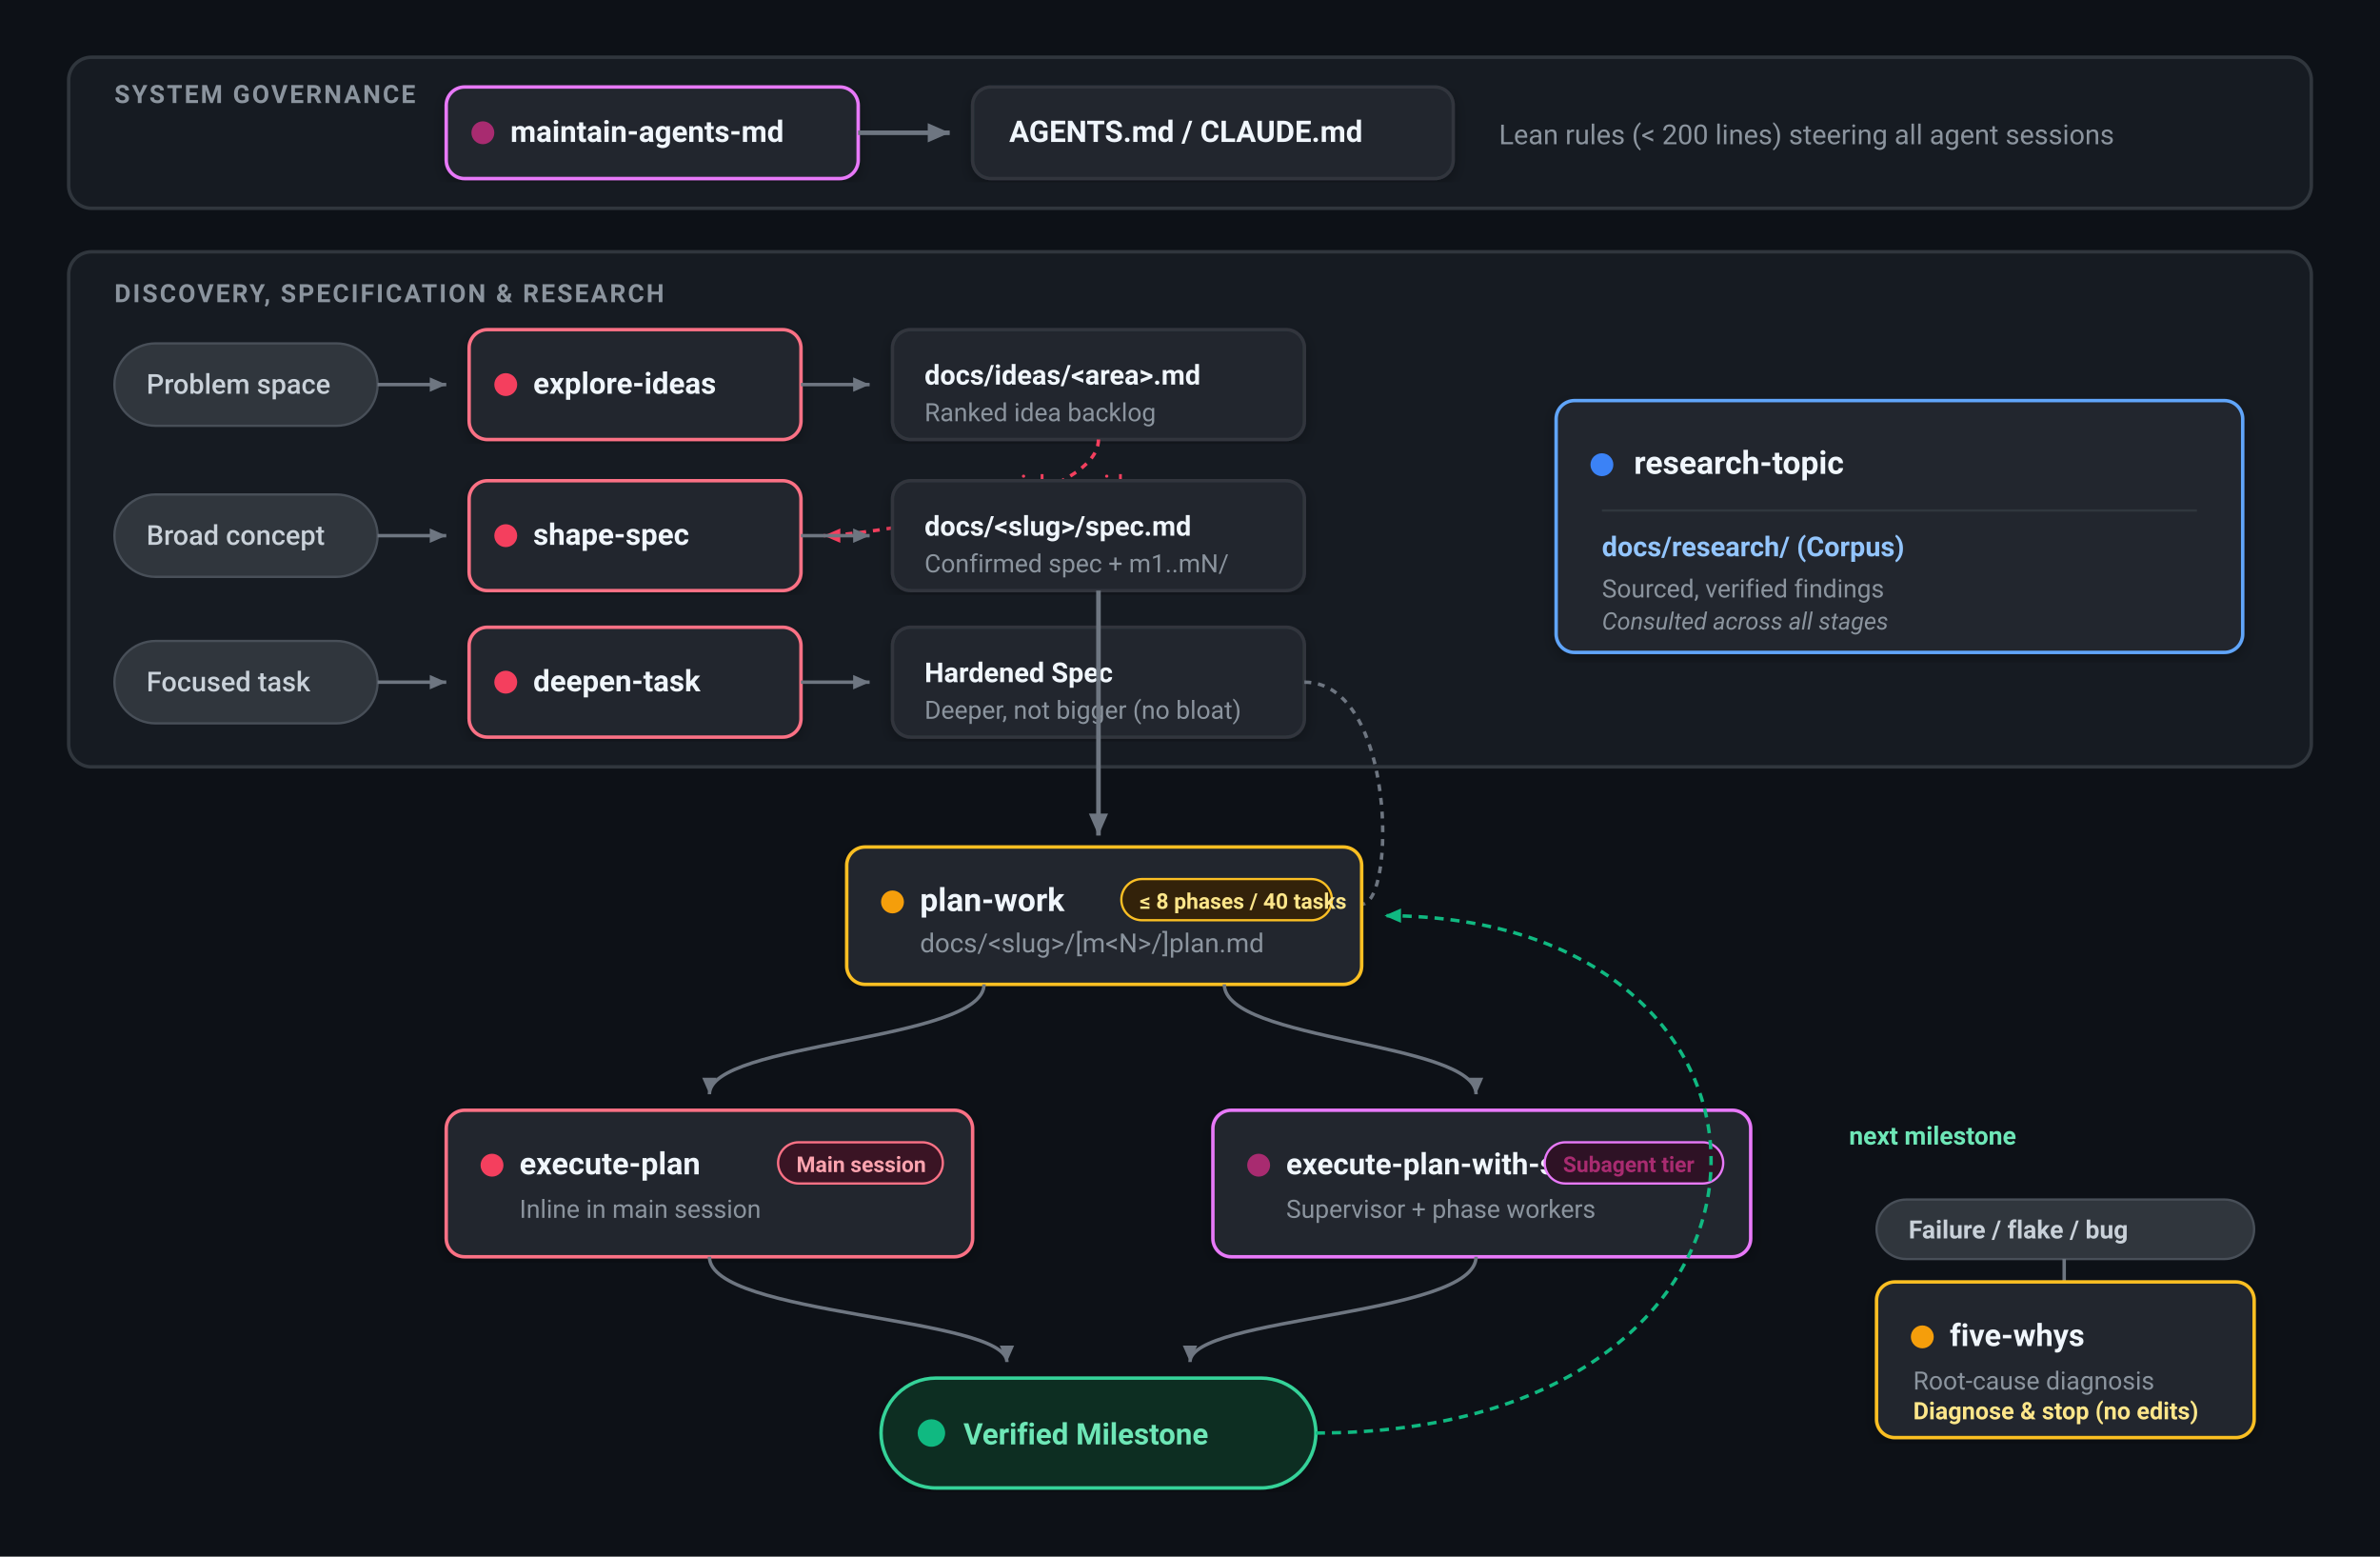
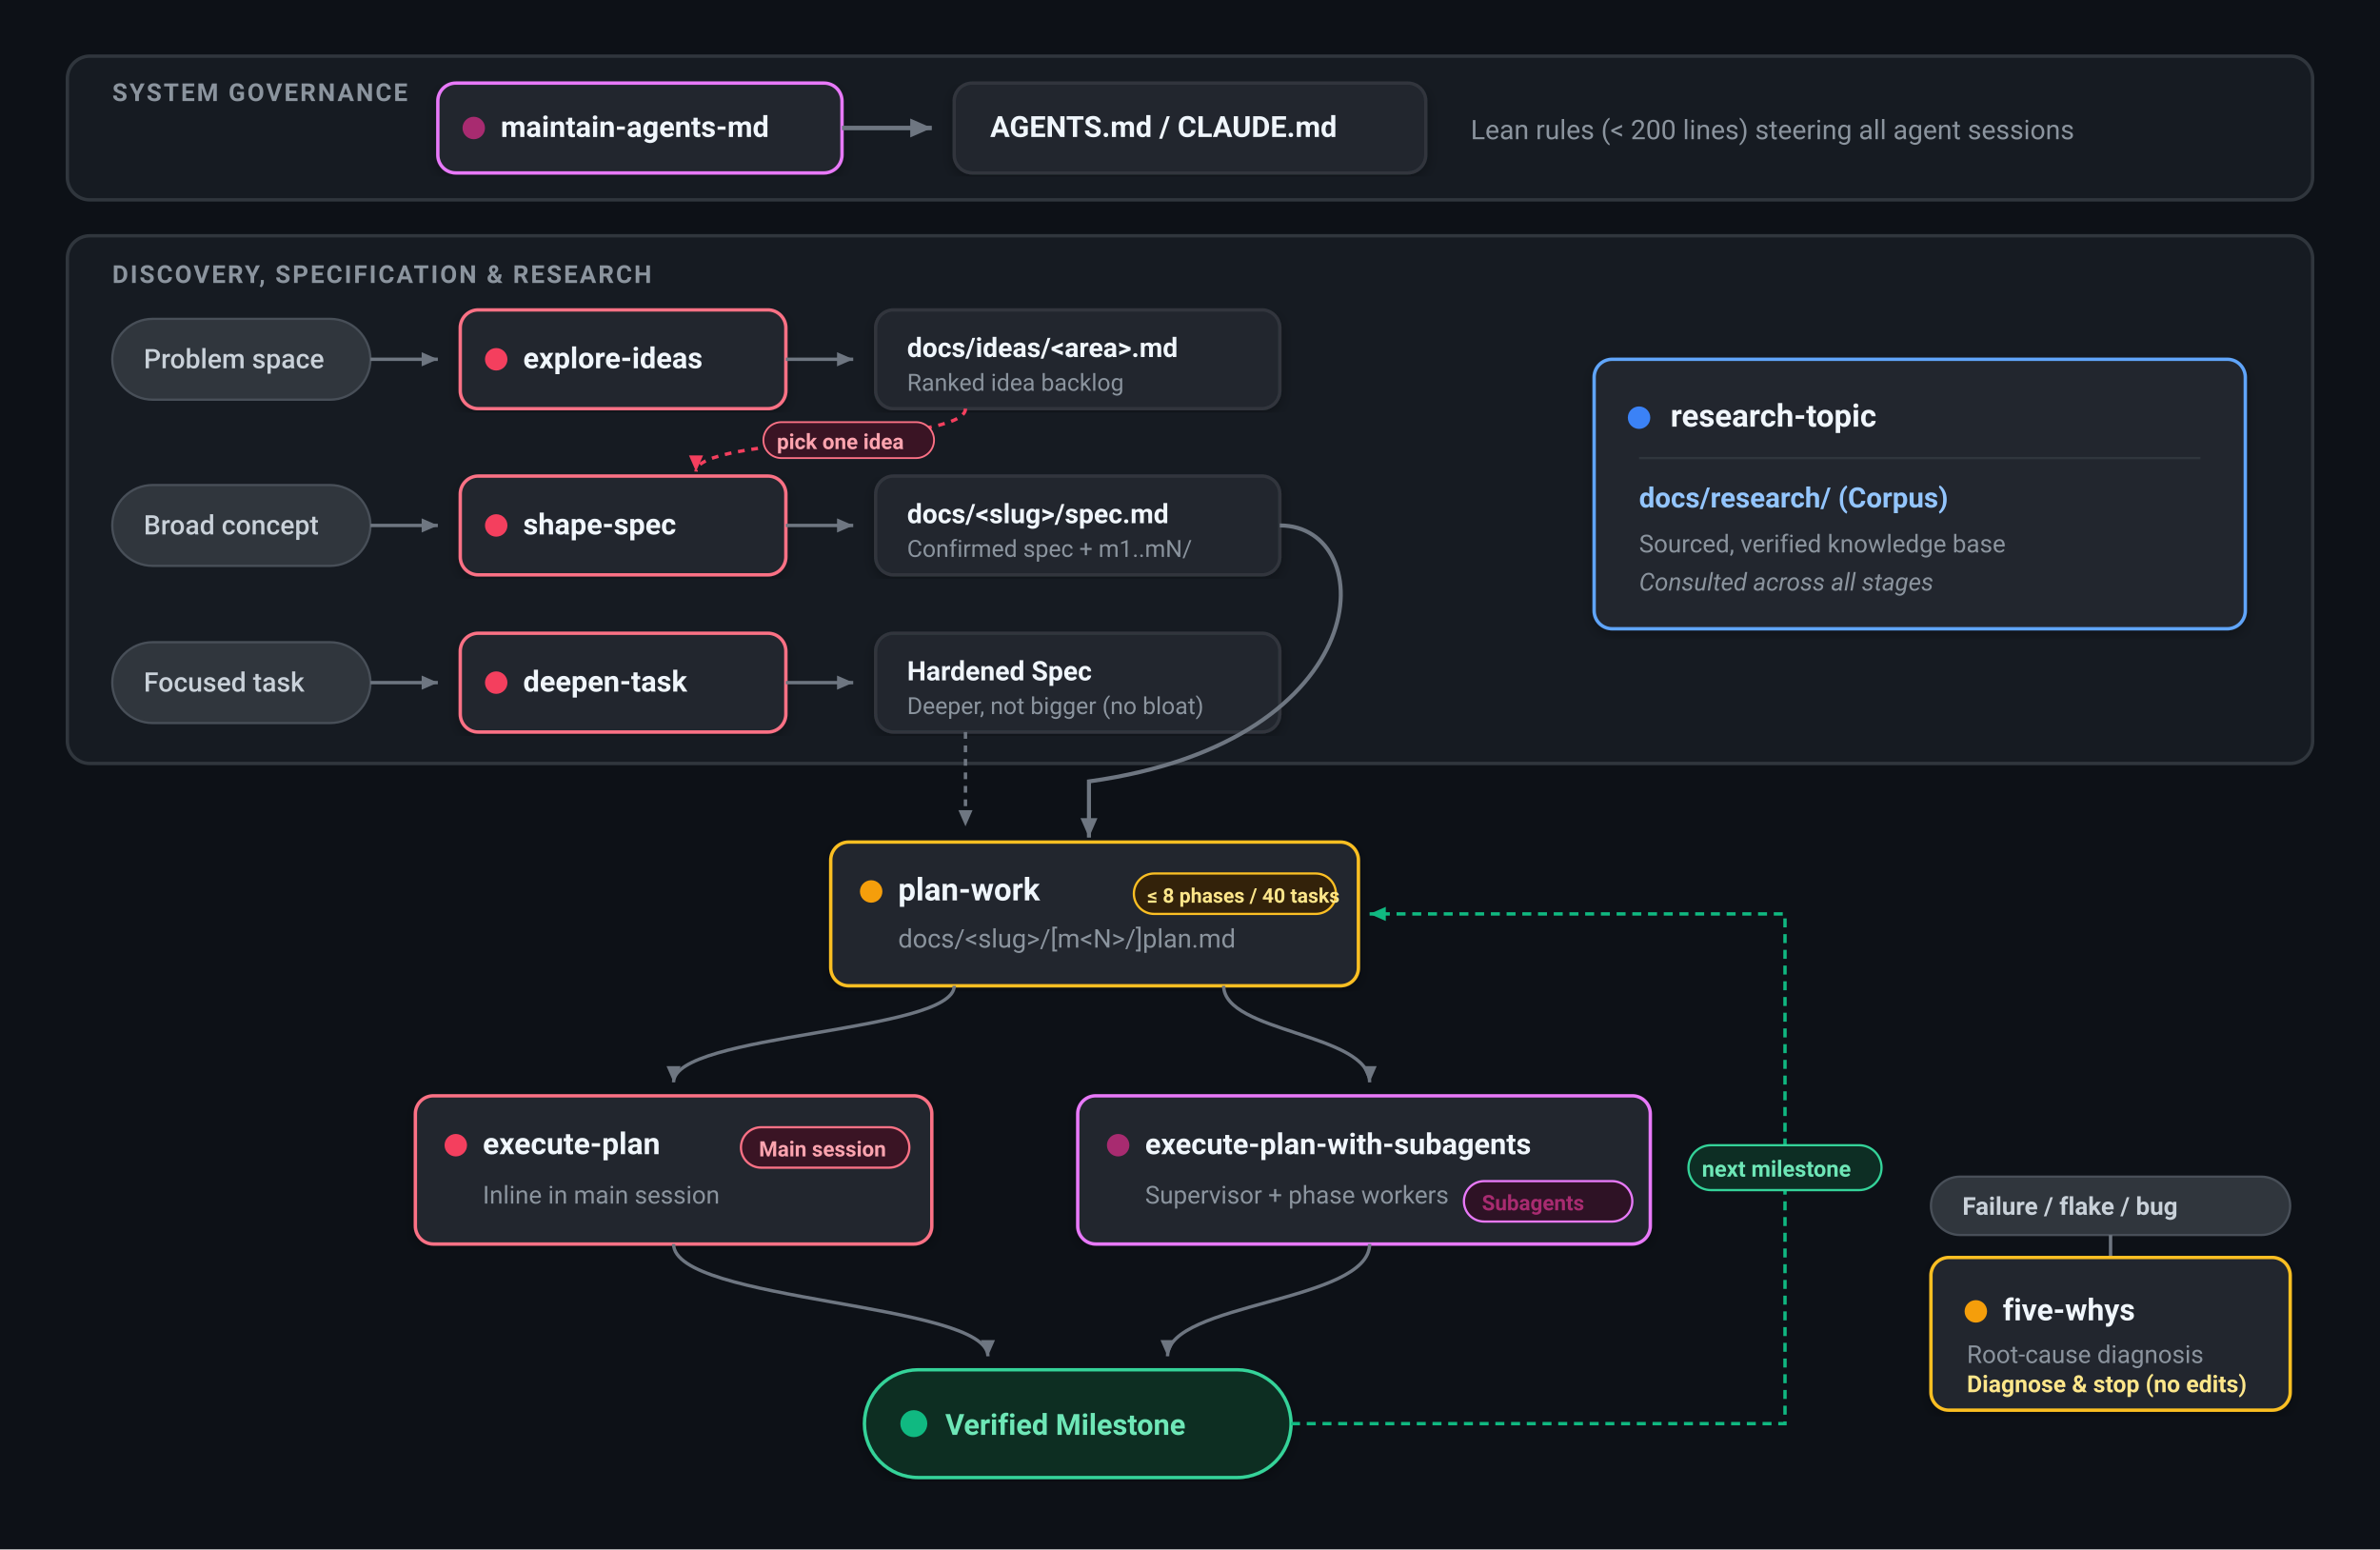
- <svg xmlns="http://www.w3.org/2000/svg" viewBox="0 0 1040 680" width="100%" height="100%" style="background-color: #0D1117; font-family: -apple-system, BlinkMacSystemFont, 'Segoe UI', Roboto, Helvetica, Arial, sans-serif;">
+ <svg xmlns="http://www.w3.org/2000/svg" viewBox="0 0 1060 690" width="100%" height="100%" style="background-color: #0D1117; font-family: -apple-system, BlinkMacSystemFont, 'Segoe UI', Roboto, Helvetica, Arial, sans-serif;">
  <defs>
    <marker id="arrow-dark" viewBox="0 0 10 10" refX="8" refY="5" markerWidth="6" markerHeight="6" orient="auto-start-reverse">
      <path d="M 0 1.5 L 8 5 L 0 8.5 z" fill="#6E7681" />
    </marker>
    <marker id="arrow-pink-dark" viewBox="0 0 10 10" refX="8" refY="5" markerWidth="6" markerHeight="6" orient="auto-start-reverse">
      <path d="M 0 1.5 L 8 5 L 0 8.5 z" fill="#F43F5E" />
    </marker>
    <marker id="arrow-emerald-dark" viewBox="0 0 10 10" refX="8" refY="5" markerWidth="6" markerHeight="6" orient="auto-start-reverse">
      <path d="M 0 1.5 L 8 5 L 0 8.5 z" fill="#10B981" />
    </marker>
    <filter id="shadow-dark" x="-4%" y="-4%" width="108%" height="108%">
      <feDropShadow dx="0" dy="2" stdDeviation="3" flood-color="rgba(0,0,0,0.3)" />
    </filter>
  </defs>
-   <rect width="1040" height="680" fill="#0D1117" />
-   <rect x="30" y="25" width="980" height="66" rx="10" fill="#161B22" stroke="#30363D" stroke-width="1.5" />
+   <rect width="1060" height="690" fill="#0D1117" />
+   <rect x="30" y="25" width="1000" height="64" rx="10" fill="#161B22" stroke="#30363D" stroke-width="1.5" />
  <text x="50" y="45" font-size="11" font-weight="700" fill="#8B949E" letter-spacing="0.08em">SYSTEM GOVERNANCE</text>
-   <g transform="translate(195, 38)">
+   <g transform="translate(195, 37)">
    <rect width="180" height="40" rx="8" fill="#21262D" stroke="#E879F9" stroke-width="1.5" filter="url(#shadow-dark)" />
    <circle cx="16" cy="20" r="5" fill="#A82B70" />
    <text x="28" y="24" font-size="13" font-weight="600" fill="#F0F6FC">maintain-agents-md</text>
  </g>
-   <path d="M 375 58 L 415 58" fill="none" stroke="#6E7681" stroke-width="2" marker-end="url(#arrow-dark)" />
-   <g transform="translate(425, 38)">
+   <path d="M 375 57 L 415 57" fill="none" stroke="#6E7681" stroke-width="2" marker-end="url(#arrow-dark)" />
+   <g transform="translate(425, 37)">
    <rect width="210" height="40" rx="8" fill="#21262D" stroke="#30363D" stroke-width="1.5" filter="url(#shadow-dark)" />
    <text x="16" y="24" font-size="13" font-weight="600" fill="#F0F6FC">AGENTS.md / CLAUDE.md</text>
  </g>
-   <text x="655" y="63" font-size="12" fill="#8B949E">Lean rules (&lt; 200 lines) steering all agent sessions</text>
-   <rect x="30" y="110" width="980" height="225" rx="10" fill="#161B22" stroke="#30363D" stroke-width="1.5" />
-   <text x="50" y="132" font-size="11" font-weight="700" fill="#8B949E" letter-spacing="0.08em">DISCOVERY, SPECIFICATION &amp; RESEARCH</text>
-   <g transform="translate(50, 150)">
+   <text x="655" y="62" font-size="12" fill="#8B949E">Lean rules (&lt; 200 lines) steering all agent sessions</text>
+   <rect x="30" y="105" width="1000" height="235" rx="10" fill="#161B22" stroke="#30363D" stroke-width="1.5" />
+   <text x="50" y="126" font-size="11" font-weight="700" fill="#8B949E" letter-spacing="0.08em">DISCOVERY, SPECIFICATION &amp; RESEARCH</text>
+   <g transform="translate(50, 142)">
    <rect width="115" height="36" rx="18" fill="#30363D" stroke="#484F58" stroke-width="1" />
    <text x="14" y="22" font-size="12" font-weight="500" fill="#C9D1D9">Problem space</text>
  </g>
-   <path d="M 165 168 L 195 168" fill="none" stroke="#6E7681" stroke-width="1.5" marker-end="url(#arrow-dark)" />
-   <g transform="translate(205, 144)">
-     <rect width="145" height="48" rx="8" fill="#21262D" stroke="#FB7185" stroke-width="1.5" filter="url(#shadow-dark)" />
-     <circle cx="16" cy="24" r="5" fill="#F43F5E" />
-     <text x="28" y="28" font-size="13" font-weight="600" fill="#F0F6FC">explore-ideas</text>
+   <path d="M 165 160 L 195 160" fill="none" stroke="#6E7681" stroke-width="1.5" marker-end="url(#arrow-dark)" />
+   <g transform="translate(205, 138)">
+     <rect width="145" height="44" rx="8" fill="#21262D" stroke="#FB7185" stroke-width="1.5" filter="url(#shadow-dark)" />
+     <circle cx="16" cy="22" r="5" fill="#F43F5E" />
+     <text x="28" y="26" font-size="13" font-weight="600" fill="#F0F6FC">explore-ideas</text>
  </g>
-   <path d="M 350 168 L 380 168" fill="none" stroke="#6E7681" stroke-width="1.5" marker-end="url(#arrow-dark)" />
-   <g transform="translate(390, 144)">
-     <rect width="180" height="48" rx="8" fill="#21262D" stroke="#30363D" stroke-width="1.5" filter="url(#shadow-dark)" />
-     <text x="14" y="24" font-size="12" font-weight="600" fill="#F0F6FC">docs/ideas/&lt;area&gt;.md</text>
-     <text x="14" y="40" font-size="11" fill="#8B949E">Ranked idea backlog</text>
+   <path d="M 350 160 L 380 160" fill="none" stroke="#6E7681" stroke-width="1.5" marker-end="url(#arrow-dark)" />
+   <g transform="translate(390, 138)">
+     <rect width="180" height="44" rx="8" fill="#21262D" stroke="#30363D" stroke-width="1.5" filter="url(#shadow-dark)" />
+     <text x="14" y="21" font-size="12" font-weight="600" fill="#F0F6FC">docs/ideas/&lt;area&gt;.md</text>
+     <text x="14" y="36" font-size="10.5" fill="#8B949E">Ranked idea backlog</text>
  </g>
-   <path d="M 480 192 C 480 220 375 234 360 234" fill="none" stroke="#F43F5E" stroke-width="1.5" stroke-dasharray="3 3" marker-end="url(#arrow-pink-dark)" />
-   <text x="440" y="215" font-size="10.5" font-weight="500" fill="#F43F5E">pick one idea</text>
+   <path d="M 430 182 C 430 198, 310 194, 310 210" fill="none" stroke="#F43F5E" stroke-width="1.5" stroke-dasharray="3 3" marker-end="url(#arrow-pink-dark)" />
+   <rect x="340" y="188" width="76" height="16" rx="8" fill="#3A1424" stroke="#FB7185" stroke-width="0.8" />
+   <text x="346" y="200" font-size="9.5" font-weight="600" fill="#FDA4AF">pick one idea</text>
  <g transform="translate(50, 216)">
    <rect width="115" height="36" rx="18" fill="#30363D" stroke="#484F58" stroke-width="1" />
    <text x="14" y="22" font-size="12" font-weight="500" fill="#C9D1D9">Broad concept</text>
  </g>
  <path d="M 165 234 L 195 234" fill="none" stroke="#6E7681" stroke-width="1.5" marker-end="url(#arrow-dark)" />
-   <g transform="translate(205, 210)">
-     <rect width="145" height="48" rx="8" fill="#21262D" stroke="#FB7185" stroke-width="1.5" filter="url(#shadow-dark)" />
-     <circle cx="16" cy="24" r="5" fill="#F43F5E" />
-     <text x="28" y="28" font-size="13" font-weight="600" fill="#F0F6FC">shape-spec</text>
+   <g transform="translate(205, 212)">
+     <rect width="145" height="44" rx="8" fill="#21262D" stroke="#FB7185" stroke-width="1.5" filter="url(#shadow-dark)" />
+     <circle cx="16" cy="22" r="5" fill="#F43F5E" />
+     <text x="28" y="26" font-size="13" font-weight="600" fill="#F0F6FC">shape-spec</text>
  </g>
  <path d="M 350 234 L 380 234" fill="none" stroke="#6E7681" stroke-width="1.5" marker-end="url(#arrow-dark)" />
-   <g transform="translate(390, 210)">
-     <rect width="180" height="48" rx="8" fill="#21262D" stroke="#30363D" stroke-width="1.5" filter="url(#shadow-dark)" />
-     <text x="14" y="24" font-size="12" font-weight="600" fill="#F0F6FC">docs/&lt;slug&gt;/spec.md</text>
-     <text x="14" y="40" font-size="11" fill="#8B949E">Confirmed spec + m1..mN/</text>
+   <g transform="translate(390, 212)">
+     <rect width="180" height="44" rx="8" fill="#21262D" stroke="#30363D" stroke-width="1.5" filter="url(#shadow-dark)" />
+     <text x="14" y="21" font-size="12" font-weight="600" fill="#F0F6FC">docs/&lt;slug&gt;/spec.md</text>
+     <text x="14" y="36" font-size="10.5" fill="#8B949E">Confirmed spec + m1..mN/</text>
  </g>
-   <g transform="translate(50, 280)">
+   <g transform="translate(50, 286)">
    <rect width="115" height="36" rx="18" fill="#30363D" stroke="#484F58" stroke-width="1" />
    <text x="14" y="22" font-size="12" font-weight="500" fill="#C9D1D9">Focused task</text>
  </g>
-   <path d="M 165 298 L 195 298" fill="none" stroke="#6E7681" stroke-width="1.5" marker-end="url(#arrow-dark)" />
-   <g transform="translate(205, 274)">
-     <rect width="145" height="48" rx="8" fill="#21262D" stroke="#FB7185" stroke-width="1.5" filter="url(#shadow-dark)" />
-     <circle cx="16" cy="24" r="5" fill="#F43F5E" />
-     <text x="28" y="28" font-size="13" font-weight="600" fill="#F0F6FC">deepen-task</text>
+   <path d="M 165 304 L 195 304" fill="none" stroke="#6E7681" stroke-width="1.5" marker-end="url(#arrow-dark)" />
+   <g transform="translate(205, 282)">
+     <rect width="145" height="44" rx="8" fill="#21262D" stroke="#FB7185" stroke-width="1.5" filter="url(#shadow-dark)" />
+     <circle cx="16" cy="22" r="5" fill="#F43F5E" />
+     <text x="28" y="26" font-size="13" font-weight="600" fill="#F0F6FC">deepen-task</text>
  </g>
-   <path d="M 350 298 L 380 298" fill="none" stroke="#6E7681" stroke-width="1.5" marker-end="url(#arrow-dark)" />
-   <g transform="translate(390, 274)">
-     <rect width="180" height="48" rx="8" fill="#21262D" stroke="#30363D" stroke-width="1.5" filter="url(#shadow-dark)" />
-     <text x="14" y="24" font-size="12" font-weight="600" fill="#F0F6FC">Hardened Spec</text>
-     <text x="14" y="40" font-size="11" fill="#8B949E">Deeper, not bigger (no bloat)</text>
+   <path d="M 350 304 L 380 304" fill="none" stroke="#6E7681" stroke-width="1.5" marker-end="url(#arrow-dark)" />
+   <g transform="translate(390, 282)">
+     <rect width="180" height="44" rx="8" fill="#21262D" stroke="#30363D" stroke-width="1.5" filter="url(#shadow-dark)" />
+     <text x="14" y="21" font-size="12" font-weight="600" fill="#F0F6FC">Hardened Spec</text>
+     <text x="14" y="36" font-size="10.5" fill="#8B949E">Deeper, not bigger (no bloat)</text>
  </g>
-   <g transform="translate(680, 175)">
-     <rect width="300" height="110" rx="8" fill="#21262D" stroke="#60A5FA" stroke-width="1.5" filter="url(#shadow-dark)" />
-     <circle cx="20" cy="28" r="5" fill="#3B82F6" />
-     <text x="34" y="32" font-size="14" font-weight="600" fill="#F0F6FC">research-topic</text>
-     <path d="M 20 48 L 280 48" stroke="#30363D" stroke-width="1" />
-     <text x="20" y="68" font-size="12" font-weight="600" fill="#93C5FD">docs/research/ (Corpus)</text>
-     <text x="20" y="86" font-size="11" fill="#8B949E">Sourced, verified findings</text>
-     <text x="20" y="100" font-size="10.5" font-style="italic" fill="#8B949E">Consulted across all stages</text>
+   <g transform="translate(710, 160)">
+     <rect width="290" height="120" rx="8" fill="#21262D" stroke="#60A5FA" stroke-width="1.5" filter="url(#shadow-dark)" />
+     <circle cx="20" cy="26" r="5" fill="#3B82F6" />
+     <text x="34" y="30" font-size="14" font-weight="600" fill="#F0F6FC">research-topic</text>
+     <path d="M 20 44 L 270 44" stroke="#30363D" stroke-width="1" />
+     <text x="20" y="66" font-size="12.5" font-weight="600" fill="#93C5FD">docs/research/ (Corpus)</text>
+     <text x="20" y="86" font-size="11" fill="#8B949E">Sourced, verified knowledge base</text>
+     <text x="20" y="103" font-size="11" font-style="italic" fill="#8B949E">Consulted across all stages</text>
  </g>
-   <path d="M 480 258 L 480 365" fill="none" stroke="#6E7681" stroke-width="2" marker-end="url(#arrow-dark)" />
-   <path d="M 570 298 C 610 298 610 395 595 395" fill="none" stroke="#6E7681" stroke-width="1.5" stroke-dasharray="3 3" />
-   <g transform="translate(370, 370)">
-     <rect width="225" height="60" rx="8" fill="#21262D" stroke="#FBBF24" stroke-width="1.5" filter="url(#shadow-dark)" />
-     <circle cx="20" cy="24" r="5" fill="#F59E0B" />
-     <text x="32" y="28" font-size="14" font-weight="600" fill="#F0F6FC">plan-work</text>
-     <text x="32" y="46" font-size="11.5" fill="#8B949E">docs/&lt;slug&gt;/[m&lt;N&gt;/]plan.md</text>
-     <rect x="120" y="14" width="92" height="18" rx="9" fill="#33220A" stroke="#FBBF24" stroke-width="1" />
-     <text x="128" y="27" font-size="9.5" font-weight="600" fill="#FDE68A">≤ 8 phases / 40 tasks</text>
+   <path d="M 570 234 C 615 234, 615 330, 485 348 L 485 373" fill="none" stroke="#6E7681" stroke-width="1.8" marker-end="url(#arrow-dark)" />
+   <path d="M 430 326 L 430 368" fill="none" stroke="#6E7681" stroke-width="1.5" stroke-dasharray="3 3" marker-end="url(#arrow-dark)" />
+   <g transform="translate(370, 375)">
+     <rect width="235" height="64" rx="8" fill="#21262D" stroke="#FBBF24" stroke-width="1.5" filter="url(#shadow-dark)" />
+     <circle cx="18" cy="22" r="5" fill="#F59E0B" />
+     <text x="30" y="26" font-size="14" font-weight="600" fill="#F0F6FC">plan-work</text>
+     <text x="30" y="47" font-size="11.5" fill="#8B949E">docs/&lt;slug&gt;/[m&lt;N&gt;/]plan.md</text>
+     <rect x="135" y="14" width="90" height="18" rx="9" fill="#33220A" stroke="#FBBF24" stroke-width="1" />
+     <text x="141" y="27" font-size="9" font-weight="600" fill="#FDE68A">≤ 8 phases / 40 tasks</text>
  </g>
-   <path d="M 430 430 C 430 455 310 455 310 478" fill="none" stroke="#6E7681" stroke-width="1.5" marker-end="url(#arrow-dark)" />
-   <path d="M 535 430 C 535 455 645 455 645 478" fill="none" stroke="#6E7681" stroke-width="1.5" marker-end="url(#arrow-dark)" />
-   <g transform="translate(195, 485)">
-     <rect width="230" height="64" rx="8" fill="#21262D" stroke="#FB7185" stroke-width="1.5" filter="url(#shadow-dark)" />
-     <circle cx="20" cy="24" r="5" fill="#F43F5E" />
-     <text x="32" y="28" font-size="13.5" font-weight="600" fill="#F0F6FC">execute-plan</text>
-     <text x="32" y="47" font-size="11" fill="#8B949E">Inline in main session</text>
-     <rect x="145" y="14" width="72" height="18" rx="9" fill="#3A1424" stroke="#FB7185" stroke-width="1" />
+   <path d="M 425 439 C 425 460 300 460 300 482" fill="none" stroke="#6E7681" stroke-width="1.5" marker-end="url(#arrow-dark)" />
+   <path d="M 545 439 C 545 460 610 460 610 482" fill="none" stroke="#6E7681" stroke-width="1.5" marker-end="url(#arrow-dark)" />
+   <g transform="translate(185, 488)">
+     <rect width="230" height="66" rx="8" fill="#21262D" stroke="#FB7185" stroke-width="1.5" filter="url(#shadow-dark)" />
+     <circle cx="18" cy="22" r="5" fill="#F43F5E" />
+     <text x="30" y="26" font-size="13.5" font-weight="600" fill="#F0F6FC">execute-plan</text>
+     <text x="30" y="48" font-size="11" fill="#8B949E">Inline in main session</text>
+     <rect x="145" y="14" width="75" height="18" rx="9" fill="#3A1424" stroke="#FB7185" stroke-width="1" />
    <text x="153" y="27" font-size="9.5" font-weight="600" fill="#FDA4AF">Main session</text>
  </g>
-   <g transform="translate(530, 485)">
-     <rect width="235" height="64" rx="8" fill="#21262D" stroke="#E879F9" stroke-width="1.5" filter="url(#shadow-dark)" />
-     <circle cx="20" cy="24" r="5" fill="#A82B70" />
-     <text x="32" y="28" font-size="13" font-weight="600" fill="#F0F6FC">execute-plan-with-subagents</text>
-     <text x="32" y="47" font-size="11" fill="#8B949E">Supervisor + phase workers</text>
-     <rect x="145" y="14" width="78" height="18" rx="9" fill="#2E1225" stroke="#E879F9" stroke-width="1" />
-     <text x="153" y="27" font-size="9.5" font-weight="600" fill="#A82B70">Subagent tier</text>
+   <g transform="translate(480, 488)">
+     <rect width="255" height="66" rx="8" fill="#21262D" stroke="#E879F9" stroke-width="1.5" filter="url(#shadow-dark)" />
+     <circle cx="18" cy="22" r="5" fill="#A82B70" />
+     <text x="30" y="26" font-size="13" font-weight="600" fill="#F0F6FC">execute-plan-with-subagents</text>
+     <text x="30" y="48" font-size="11" fill="#8B949E">Supervisor + phase workers</text>
+     <rect x="172" y="38" width="75" height="18" rx="9" fill="#2E1225" stroke="#E879F9" stroke-width="1" />
+     <text x="180" y="51" font-size="9.5" font-weight="600" fill="#A82B70">Subagents</text>
  </g>
-   <path d="M 310 549 C 310 575 440 575 440 595" fill="none" stroke="#6E7681" stroke-width="1.5" marker-end="url(#arrow-dark)" />
-   <path d="M 645 549 C 645 575 520 575 520 595" fill="none" stroke="#6E7681" stroke-width="1.5" marker-end="url(#arrow-dark)" />
-   <g transform="translate(385, 602)">
+   <path d="M 300 554 C 300 580 440 580 440 604" fill="none" stroke="#6E7681" stroke-width="1.5" marker-end="url(#arrow-dark)" />
+   <path d="M 610 554 C 610 580 520 580 520 604" fill="none" stroke="#6E7681" stroke-width="1.5" marker-end="url(#arrow-dark)" />
+   <g transform="translate(385, 610)">
    <rect width="190" height="48" rx="24" fill="#0D2E24" stroke="#34D399" stroke-width="1.5" filter="url(#shadow-dark)" />
    <circle cx="22" cy="24" r="6" fill="#10B981" />
    <text x="36" y="29" font-size="13" font-weight="700" fill="#6EE7B7">Verified Milestone</text>
  </g>
-   <path d="M 575 626 C 800 626 800 400 605 400" fill="none" stroke="#10B981" stroke-width="1.5" stroke-dasharray="4 3" marker-end="url(#arrow-emerald-dark)" />
-   <text x="808" y="500" font-size="11" font-weight="600" fill="#6EE7B7">next milestone</text>
-   <g transform="translate(820, 560)">
-     <rect x="0" y="-36" width="165" height="26" rx="13" fill="#30363D" stroke="#484F58" stroke-width="1" />
+   <path d="M 575 634 L 795 634 L 795 407 L 610 407" fill="none" stroke="#10B981" stroke-width="1.5" stroke-dasharray="4 3" marker-end="url(#arrow-emerald-dark)" />
+   <rect x="752" y="510" width="86" height="20" rx="10" fill="#0D2E24" stroke="#34D399" stroke-width="1" />
+   <text x="758" y="524" font-size="10" font-weight="600" fill="#6EE7B7">next milestone</text>
+   <g transform="translate(860, 560)">
+     <rect x="0" y="-36" width="160" height="26" rx="13" fill="#30363D" stroke="#484F58" stroke-width="1" />
    <text x="14" y="-19" font-size="11" font-weight="600" fill="#C9D1D9">Failure / flake / bug</text>
-     <path d="M 82 -10 L 82 8" fill="none" stroke="#6E7681" stroke-width="1.5" marker-end="url(#arrow-dark)" />
-     <rect width="165" height="68" rx="8" fill="#21262D" stroke="#FBBF24" stroke-width="1.5" filter="url(#shadow-dark)" />
+     <path d="M 80 -10 L 80 8" fill="none" stroke="#6E7681" stroke-width="1.5" marker-end="url(#arrow-dark)" />
+     <rect width="160" height="68" rx="8" fill="#21262D" stroke="#FBBF24" stroke-width="1.5" filter="url(#shadow-dark)" />
    <circle cx="20" cy="24" r="5" fill="#F59E0B" />
    <text x="32" y="28" font-size="13.5" font-weight="600" fill="#F0F6FC">five-whys</text>
    <text x="16" y="47" font-size="11" fill="#8B949E">Root-cause diagnosis</text>
    <text x="16" y="60" font-size="10.5" font-weight="600" fill="#FDE68A">Diagnose &amp; stop (no edits)</text>
  </g>
</svg>
